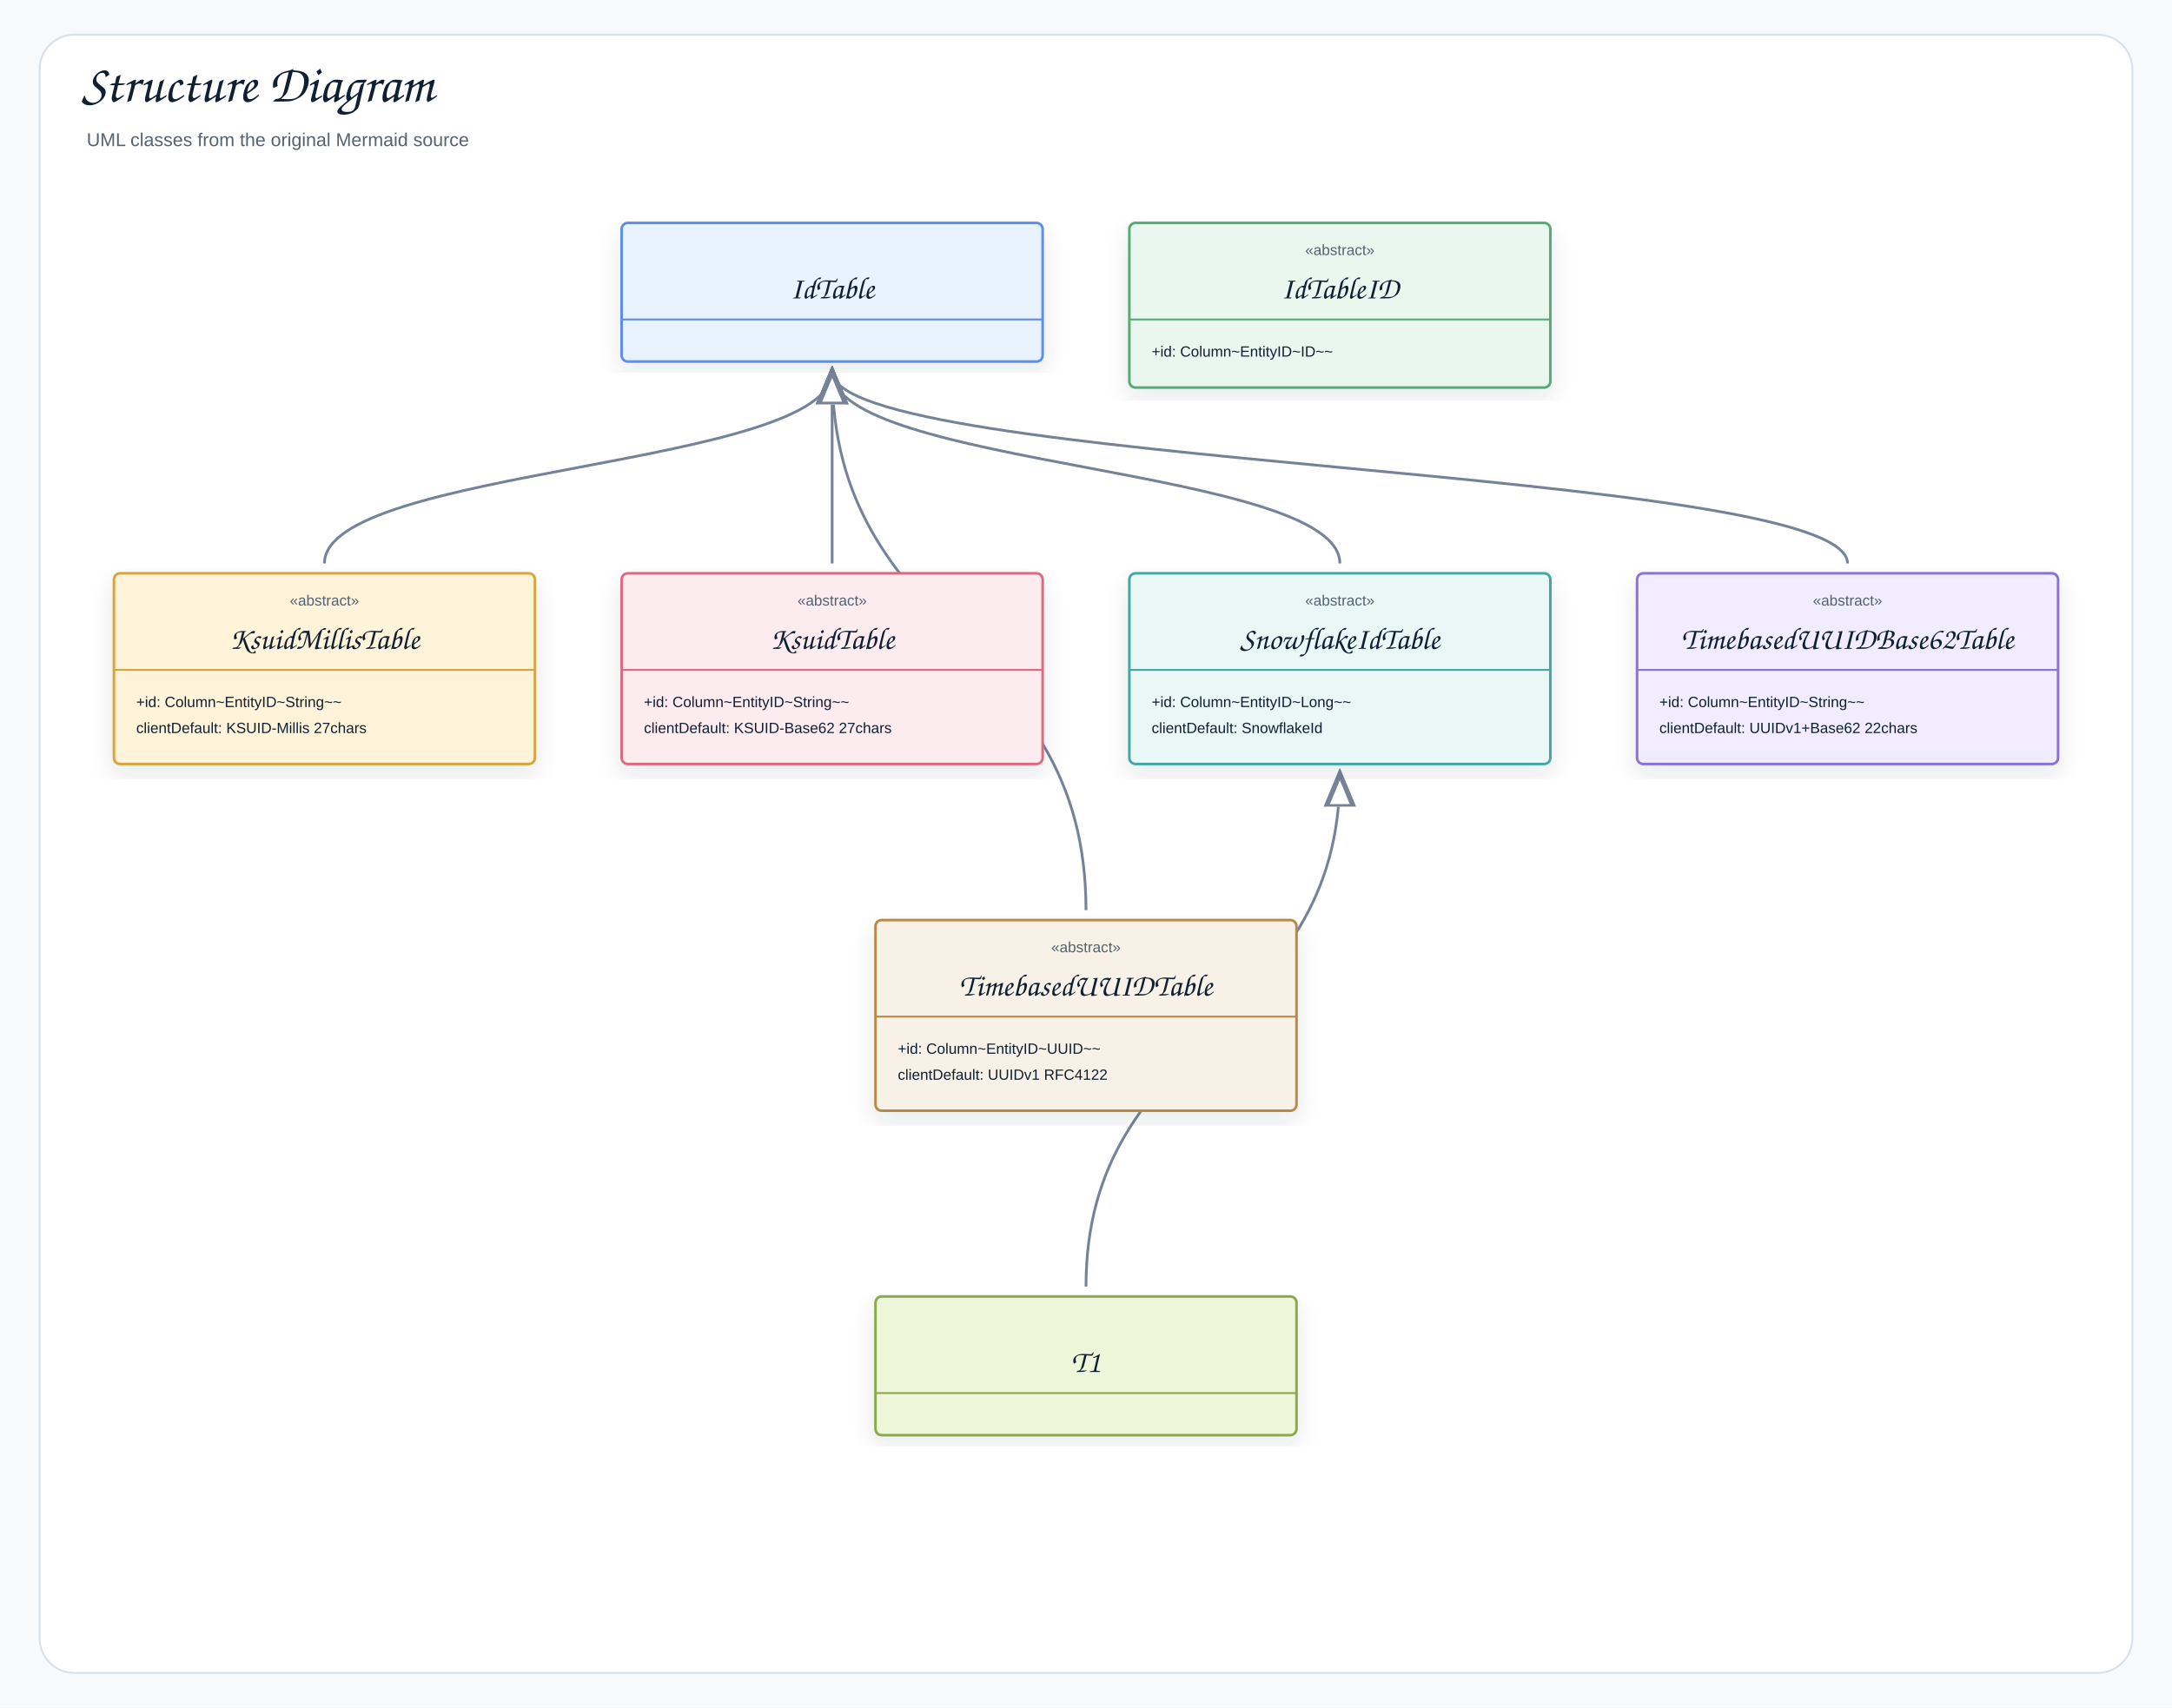
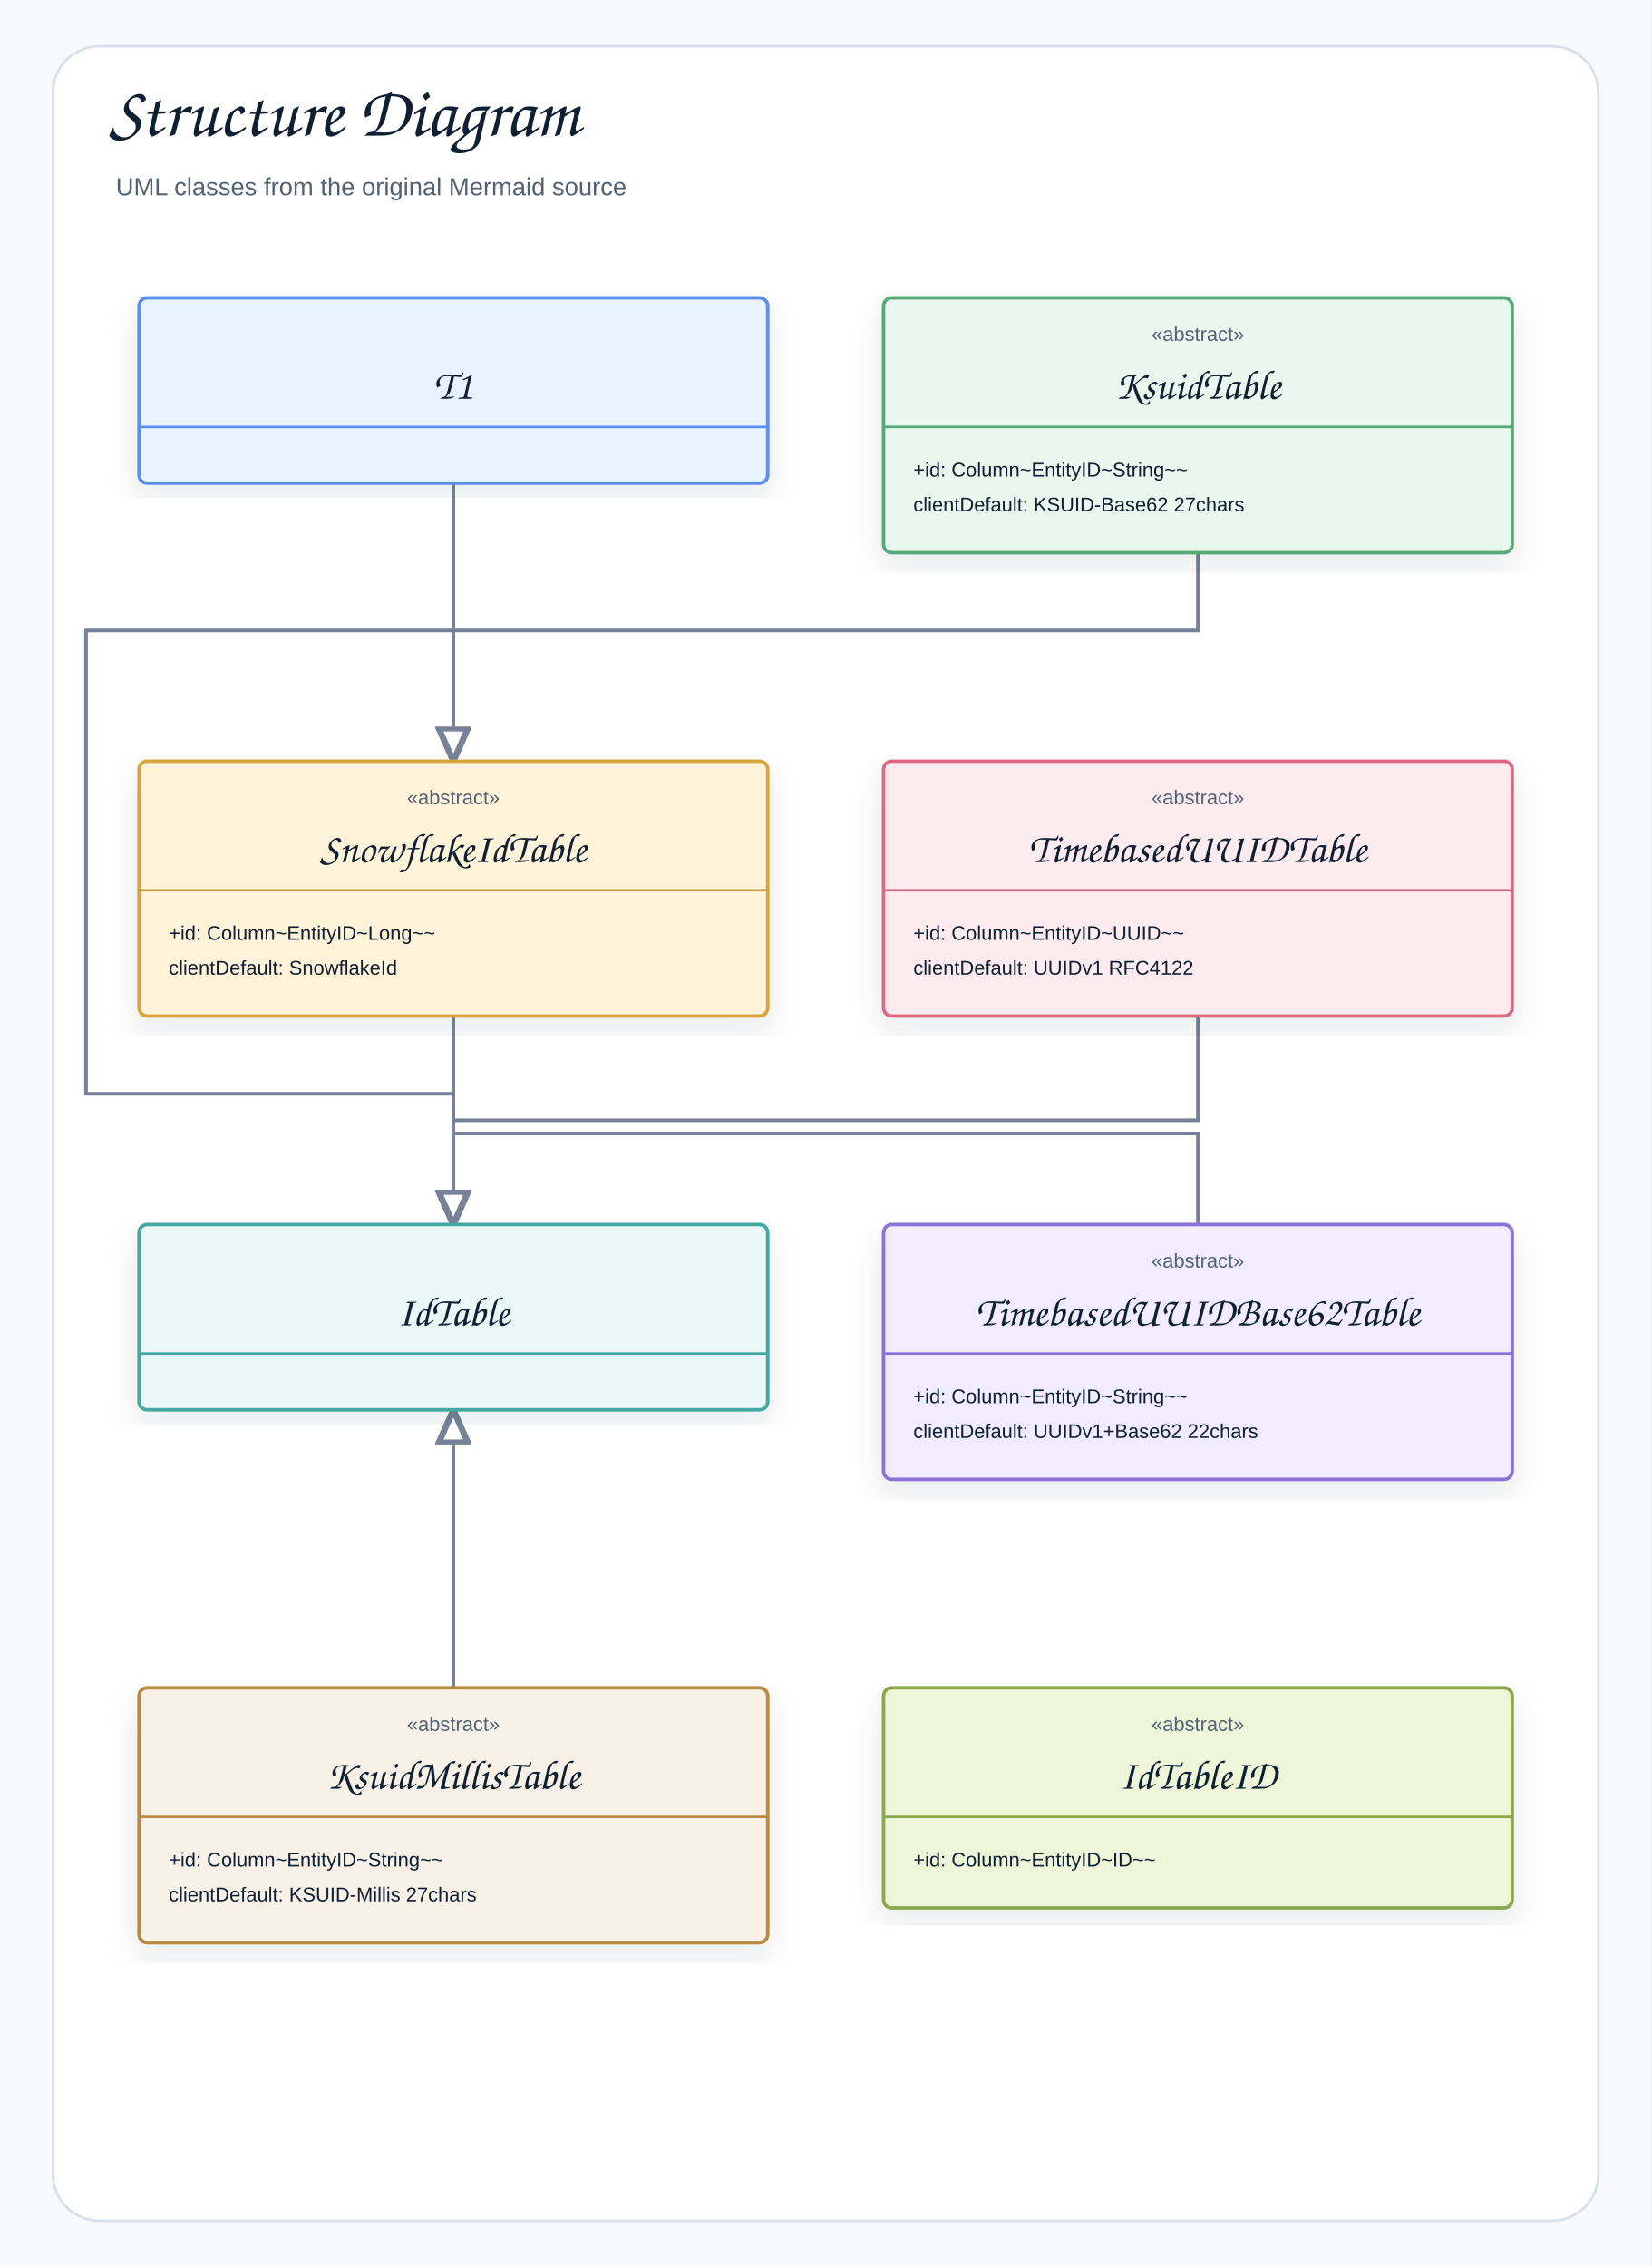
- <svg xmlns="http://www.w3.org/2000/svg" width="1754" height="1379" viewBox="0 0 1754 1379" role="img" aria-label="Structure Diagram">
+ <svg xmlns="http://www.w3.org/2000/svg" width="998" height="1370" viewBox="0 0 998 1370" role="img" aria-label="Structure Diagram">
  <defs>
    <filter id="shadow" x="-8%" y="-8%" width="116%" height="116%">
      <feDropShadow dx="0" dy="8" stdDeviation="9" flood-color="#1f2937" flood-opacity="0.10" />
    </filter>
-     <marker id="openArrow" markerWidth="12" markerHeight="10" refX="10" refY="5" orient="auto" markerUnits="strokeWidth">
-       <path d="M 1 1 L 10 5 L 1 9" fill="none" stroke="#758297" stroke-width="1.8" stroke-linecap="round" stroke-linejoin="round" />
+     <marker id="openArrow" markerWidth="10" markerHeight="8" refX="8.5" refY="4" orient="auto" markerUnits="strokeWidth">
+       <path d="M 1 1 L 8.5 4 L 1 7" fill="none" stroke="#758297" stroke-width="1.7" stroke-linecap="round" stroke-linejoin="round" />
    </marker>
-     <marker id="inherit" markerWidth="14" markerHeight="12" refX="12" refY="6" orient="auto" markerUnits="strokeWidth">
-       <path d="M 0 1 L 12 6 L 0 11 Z" fill="#ffffff" stroke="#758297" stroke-width="1.8" />
+     <marker id="inherit" markerWidth="11" markerHeight="10" refX="9.5" refY="5" orient="auto" markerUnits="strokeWidth">
+       <path d="M 0.5 1 L 9.5 5 L 0.5 9 Z" fill="#ffffff" stroke="#758297" stroke-width="1.7" />
    </marker>
    <style>
    .canvas{fill:#f7f9fc}.frame{fill:#fff;stroke:#d8e0ea;stroke-width:1.5}
    .title{font-family:"Architects Daughter","Comic Sans MS","Comic Sans",cursive;font-size:43px;font-weight:400;fill:#102033}
    .subtitle{font-family:"Comic Sans MS","Comic Sans","Comic Neue",Arial,sans-serif;font-size:15px;font-weight:400;fill:#536273}
    .label{font-family:"Architects Daughter","Comic Sans MS","Comic Sans",cursive;font-size:25px;font-weight:400;fill:#102033}
    .smallLabel{font-family:"Architects Daughter","Comic Sans MS","Comic Sans",cursive;font-size:21px;font-weight:400;fill:#102033}
    .mono{font-family:"Comic Sans MS","Comic Sans","Comic Neue",Arial,sans-serif;font-size:12px;font-weight:400;fill:#102033}
    .small{font-family:"Comic Sans MS","Comic Sans","Comic Neue",Arial,sans-serif;font-size:12px;font-weight:400;fill:#536273}
    .strong{font-family:"Comic Sans MS","Comic Sans","Comic Neue",Arial,sans-serif;font-size:13px;font-weight:400;fill:#102033}
    .card{stroke-width:2.1;filter:url(#shadow)}.compartment{stroke-width:1.5;fill:none}
    .line{stroke:#758297;stroke-width:2.1;fill:none;marker-end:url(#openArrow)}
    .plainLine{stroke:#758297;stroke-width:2.1;fill:none}
    .dashed{stroke:#758297;stroke-width:2.1;stroke-dasharray:7 6;fill:none;marker-end:url(#openArrow)}
    .inheritLine{stroke:#758297;stroke-width:2.2;fill:none;marker-end:url(#inherit)}
    .implLine{stroke:#758297;stroke-width:2.2;stroke-dasharray:8 7;fill:none;marker-end:url(#inherit)}
  </style>
  </defs>
-   <rect class="canvas" width="1754" height="1379" />
-   <rect class="frame" x="32" y="28" width="1690" height="1323" rx="28" />
+   <rect class="canvas" width="998" height="1370" />
+   <rect class="frame" x="32" y="28" width="934" height="1314" rx="28" />
  <text class="title" x="66" y="82">Structure Diagram</text>
  <text class="subtitle" x="70" y="118">UML classes from the original Mermaid source</text>
-   <path class="inheritLine" d="M877 1039 C877 832 1082 832 1082 625" />
-   <path class="inheritLine" d="M1492 455 C1492 377.5 672 377.5 672 300" />
-   <path class="inheritLine" d="M877 735 C877 517.5 672 517.5 672 300" />
-   <path class="inheritLine" d="M262 455 C262 377.5 672 377.5 672 300" />
-   <path class="inheritLine" d="M672 455 C672 377.5 672 377.5 672 300" />
-   <path class="inheritLine" d="M1082 455 C1082 377.5 672 377.5 672 300" />
-   <g transform="translate(502,180)">
-     <rect class="card" x="0" y="0" width="340" height="112" rx="5" fill="#E8F3FF" stroke="#5B8DEF" />
-     <line class="compartment" x1="0" y1="78" x2="340" y2="78" stroke="#5B8DEF" />
-     <text class="small" x="170" y="26" text-anchor="middle" />
-     <text class="label" x="170" y="61" text-anchor="middle">IdTable</text>
+   <path class="inheritLine" d="M274 292 L274 460" />
+   <path class="inheritLine" d="M724 740 L724 685 L274 685 L274 852" />
+   <path class="inheritLine" d="M724 614 L724 677 L274 677 L274 740" />
+   <path class="inheritLine" d="M274 1020 L274 852" />
+   <path class="inheritLine" d="M724 334 L724 381 L52 381 L52 661 L274 661 L274 740" />
+   <path class="inheritLine" d="M274 614 L274 740" />
+   <g transform="translate(84,180)">
+     <rect class="card" x="0" y="0" width="380" height="112" rx="5" fill="#E8F3FF" stroke="#5B8DEF" />
+     <line class="compartment" x1="0" y1="78" x2="380" y2="78" stroke="#5B8DEF" />
+     <text class="small" x="190" y="26" text-anchor="middle" />
+     <text class="label" x="190" y="61" text-anchor="middle">T1</text>
  </g>
-   <g transform="translate(912,180)">
-     <rect class="card" x="0" y="0" width="340" height="133" rx="5" fill="#EAF7EF" stroke="#58A978" />
-     <line class="compartment" x1="0" y1="78" x2="340" y2="78" stroke="#58A978" />
-     <text class="small" x="170" y="26" text-anchor="middle">«abstract»</text>
-     <text class="label" x="170" y="61" text-anchor="middle">IdTableID</text>
-     <text class="mono" x="18" y="108">+id: Column~EntityID~ID~~</text>
+   <g transform="translate(534,180)">
+     <rect class="card" x="0" y="0" width="380" height="154" rx="5" fill="#EAF7EF" stroke="#58A978" />
+     <line class="compartment" x1="0" y1="78" x2="380" y2="78" stroke="#58A978" />
+     <text class="small" x="190" y="26" text-anchor="middle">«abstract»</text>
+     <text class="label" x="190" y="61" text-anchor="middle">KsuidTable</text>
+     <text class="mono" x="18" y="108">+id: Column~EntityID~String~~</text>
+     <text class="mono" x="18" y="129">clientDefault: KSUID-Base62 27chars</text>
  </g>
-   <g transform="translate(92,463)">
-     <rect class="card" x="0" y="0" width="340" height="154" rx="5" fill="#FFF3D9" stroke="#D6A441" />
-     <line class="compartment" x1="0" y1="78" x2="340" y2="78" stroke="#D6A441" />
-     <text class="small" x="170" y="26" text-anchor="middle">«abstract»</text>
-     <text class="label" x="170" y="61" text-anchor="middle">KsuidMillisTable</text>
+   <g transform="translate(84,460)">
+     <rect class="card" x="0" y="0" width="380" height="154" rx="5" fill="#FFF3D9" stroke="#D6A441" />
+     <line class="compartment" x1="0" y1="78" x2="380" y2="78" stroke="#D6A441" />
+     <text class="small" x="190" y="26" text-anchor="middle">«abstract»</text>
+     <text class="label" x="190" y="61" text-anchor="middle">SnowflakeIdTable</text>
+     <text class="mono" x="18" y="108">+id: Column~EntityID~Long~~</text>
+     <text class="mono" x="18" y="129">clientDefault: SnowflakeId</text>
+   </g>
+   <g transform="translate(534,460)">
+     <rect class="card" x="0" y="0" width="380" height="154" rx="5" fill="#FDECEF" stroke="#DC6B82" />
+     <line class="compartment" x1="0" y1="78" x2="380" y2="78" stroke="#DC6B82" />
+     <text class="small" x="190" y="26" text-anchor="middle">«abstract»</text>
+     <text class="label" x="190" y="61" text-anchor="middle">TimebasedUUIDTable</text>
+     <text class="mono" x="18" y="108">+id: Column~EntityID~UUID~~</text>
+     <text class="mono" x="18" y="129">clientDefault: UUIDv1 RFC4122</text>
+   </g>
+   <g transform="translate(84,740)">
+     <rect class="card" x="0" y="0" width="380" height="112" rx="5" fill="#E9F7F6" stroke="#45A7A1" />
+     <line class="compartment" x1="0" y1="78" x2="380" y2="78" stroke="#45A7A1" />
+     <text class="small" x="190" y="26" text-anchor="middle" />
+     <text class="label" x="190" y="61" text-anchor="middle">IdTable</text>
+   </g>
+   <g transform="translate(534,740)">
+     <rect class="card" x="0" y="0" width="380" height="154" rx="5" fill="#F1ECFF" stroke="#8A72D6" />
+     <line class="compartment" x1="0" y1="78" x2="380" y2="78" stroke="#8A72D6" />
+     <text class="small" x="190" y="26" text-anchor="middle">«abstract»</text>
+     <text class="label" x="190" y="61" text-anchor="middle">TimebasedUUIDBase62Table</text>
+     <text class="mono" x="18" y="108">+id: Column~EntityID~String~~</text>
+     <text class="mono" x="18" y="129">clientDefault: UUIDv1+Base62 22chars</text>
+   </g>
+   <g transform="translate(84,1020)">
+     <rect class="card" x="0" y="0" width="380" height="154" rx="5" fill="#F7F1E7" stroke="#B88A44" />
+     <line class="compartment" x1="0" y1="78" x2="380" y2="78" stroke="#B88A44" />
+     <text class="small" x="190" y="26" text-anchor="middle">«abstract»</text>
+     <text class="label" x="190" y="61" text-anchor="middle">KsuidMillisTable</text>
    <text class="mono" x="18" y="108">+id: Column~EntityID~String~~</text>
    <text class="mono" x="18" y="129">clientDefault: KSUID-Millis 27chars</text>
  </g>
-   <g transform="translate(502,463)">
-     <rect class="card" x="0" y="0" width="340" height="154" rx="5" fill="#FDECEF" stroke="#DC6B82" />
-     <line class="compartment" x1="0" y1="78" x2="340" y2="78" stroke="#DC6B82" />
-     <text class="small" x="170" y="26" text-anchor="middle">«abstract»</text>
-     <text class="label" x="170" y="61" text-anchor="middle">KsuidTable</text>
-     <text class="mono" x="18" y="108">+id: Column~EntityID~String~~</text>
-     <text class="mono" x="18" y="129">clientDefault: KSUID-Base62 27chars</text>
-   </g>
-   <g transform="translate(912,463)">
-     <rect class="card" x="0" y="0" width="340" height="154" rx="5" fill="#E9F7F6" stroke="#45A7A1" />
-     <line class="compartment" x1="0" y1="78" x2="340" y2="78" stroke="#45A7A1" />
-     <text class="small" x="170" y="26" text-anchor="middle">«abstract»</text>
-     <text class="label" x="170" y="61" text-anchor="middle">SnowflakeIdTable</text>
-     <text class="mono" x="18" y="108">+id: Column~EntityID~Long~~</text>
-     <text class="mono" x="18" y="129">clientDefault: SnowflakeId</text>
-   </g>
-   <g transform="translate(1322,463)">
-     <rect class="card" x="0" y="0" width="340" height="154" rx="5" fill="#F1ECFF" stroke="#8A72D6" />
-     <line class="compartment" x1="0" y1="78" x2="340" y2="78" stroke="#8A72D6" />
-     <text class="small" x="170" y="26" text-anchor="middle">«abstract»</text>
-     <text class="label" x="170" y="61" text-anchor="middle">TimebasedUUIDBase62Table</text>
-     <text class="mono" x="18" y="108">+id: Column~EntityID~String~~</text>
-     <text class="mono" x="18" y="129">clientDefault: UUIDv1+Base62 22chars</text>
-   </g>
-   <g transform="translate(707,743)">
-     <rect class="card" x="0" y="0" width="340" height="154" rx="5" fill="#F7F1E7" stroke="#B88A44" />
-     <line class="compartment" x1="0" y1="78" x2="340" y2="78" stroke="#B88A44" />
-     <text class="small" x="170" y="26" text-anchor="middle">«abstract»</text>
-     <text class="label" x="170" y="61" text-anchor="middle">TimebasedUUIDTable</text>
-     <text class="mono" x="18" y="108">+id: Column~EntityID~UUID~~</text>
-     <text class="mono" x="18" y="129">clientDefault: UUIDv1 RFC4122</text>
-   </g>
-   <g transform="translate(707,1047)">
-     <rect class="card" x="0" y="0" width="340" height="112" rx="5" fill="#EEF6D9" stroke="#8BA84D" />
-     <line class="compartment" x1="0" y1="78" x2="340" y2="78" stroke="#8BA84D" />
-     <text class="small" x="170" y="26" text-anchor="middle" />
-     <text class="label" x="170" y="61" text-anchor="middle">T1</text>
+   <g transform="translate(534,1020)">
+     <rect class="card" x="0" y="0" width="380" height="133" rx="5" fill="#EEF6D9" stroke="#8BA84D" />
+     <line class="compartment" x1="0" y1="78" x2="380" y2="78" stroke="#8BA84D" />
+     <text class="small" x="190" y="26" text-anchor="middle">«abstract»</text>
+     <text class="label" x="190" y="61" text-anchor="middle">IdTableID</text>
+     <text class="mono" x="18" y="108">+id: Column~EntityID~ID~~</text>
  </g>
</svg>
